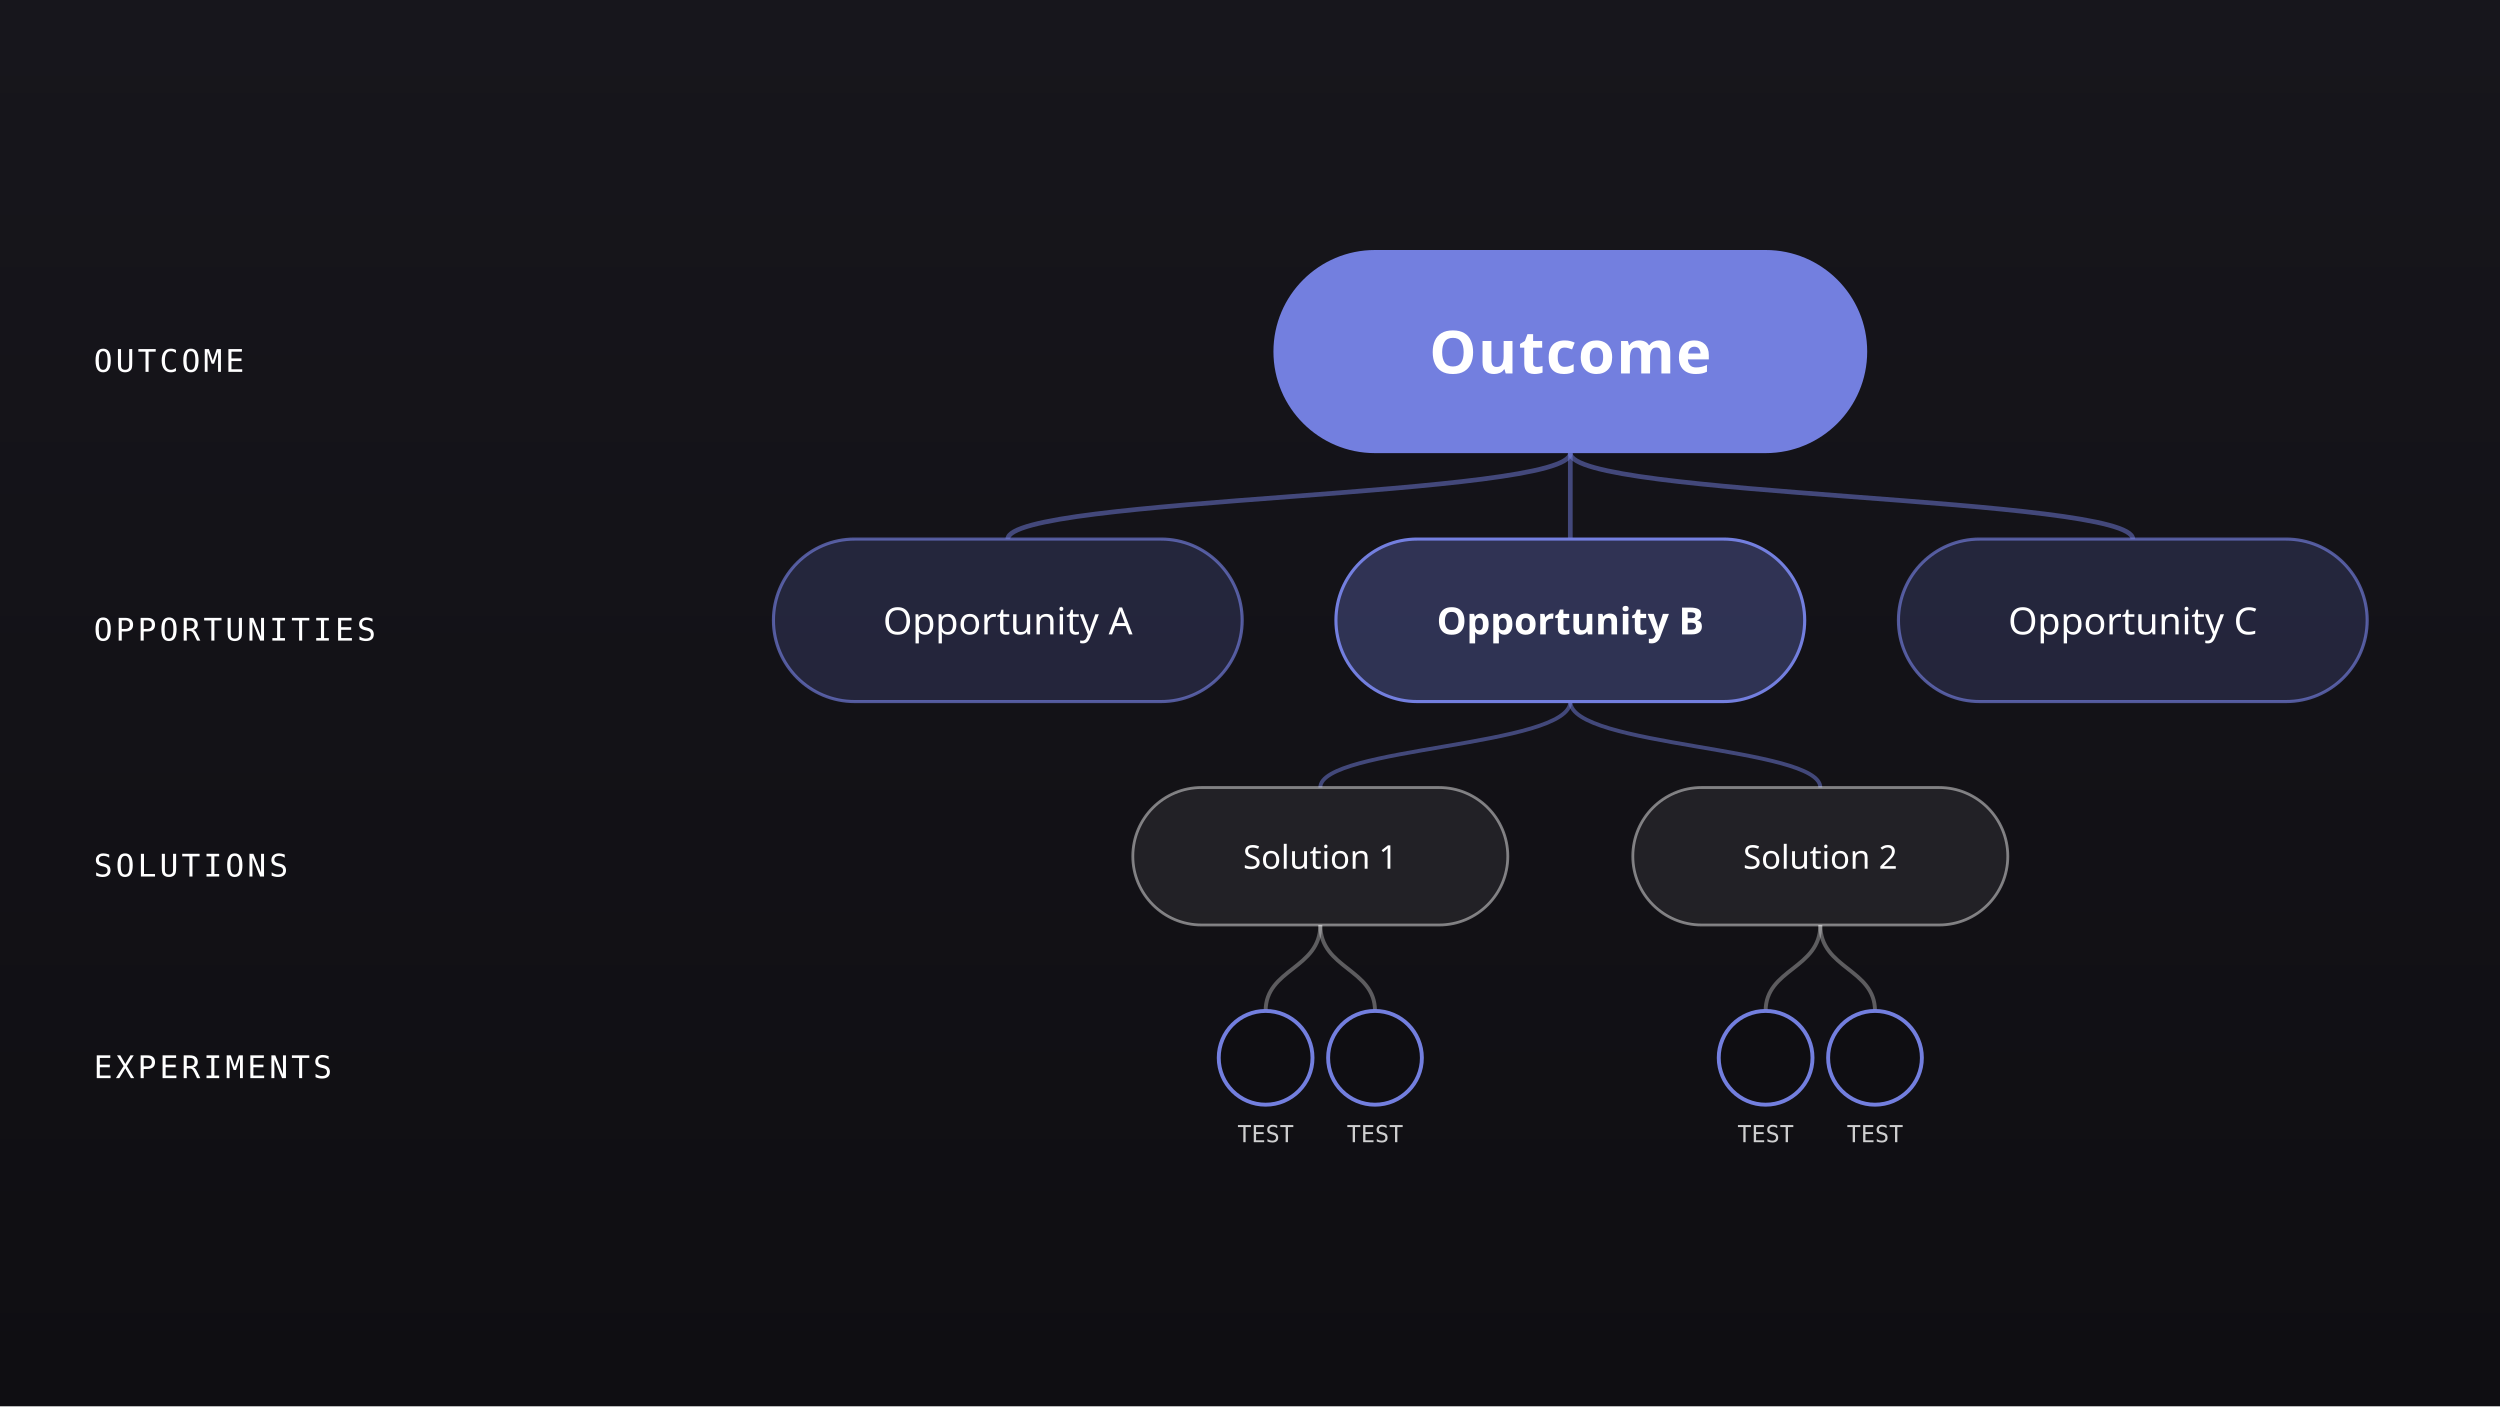
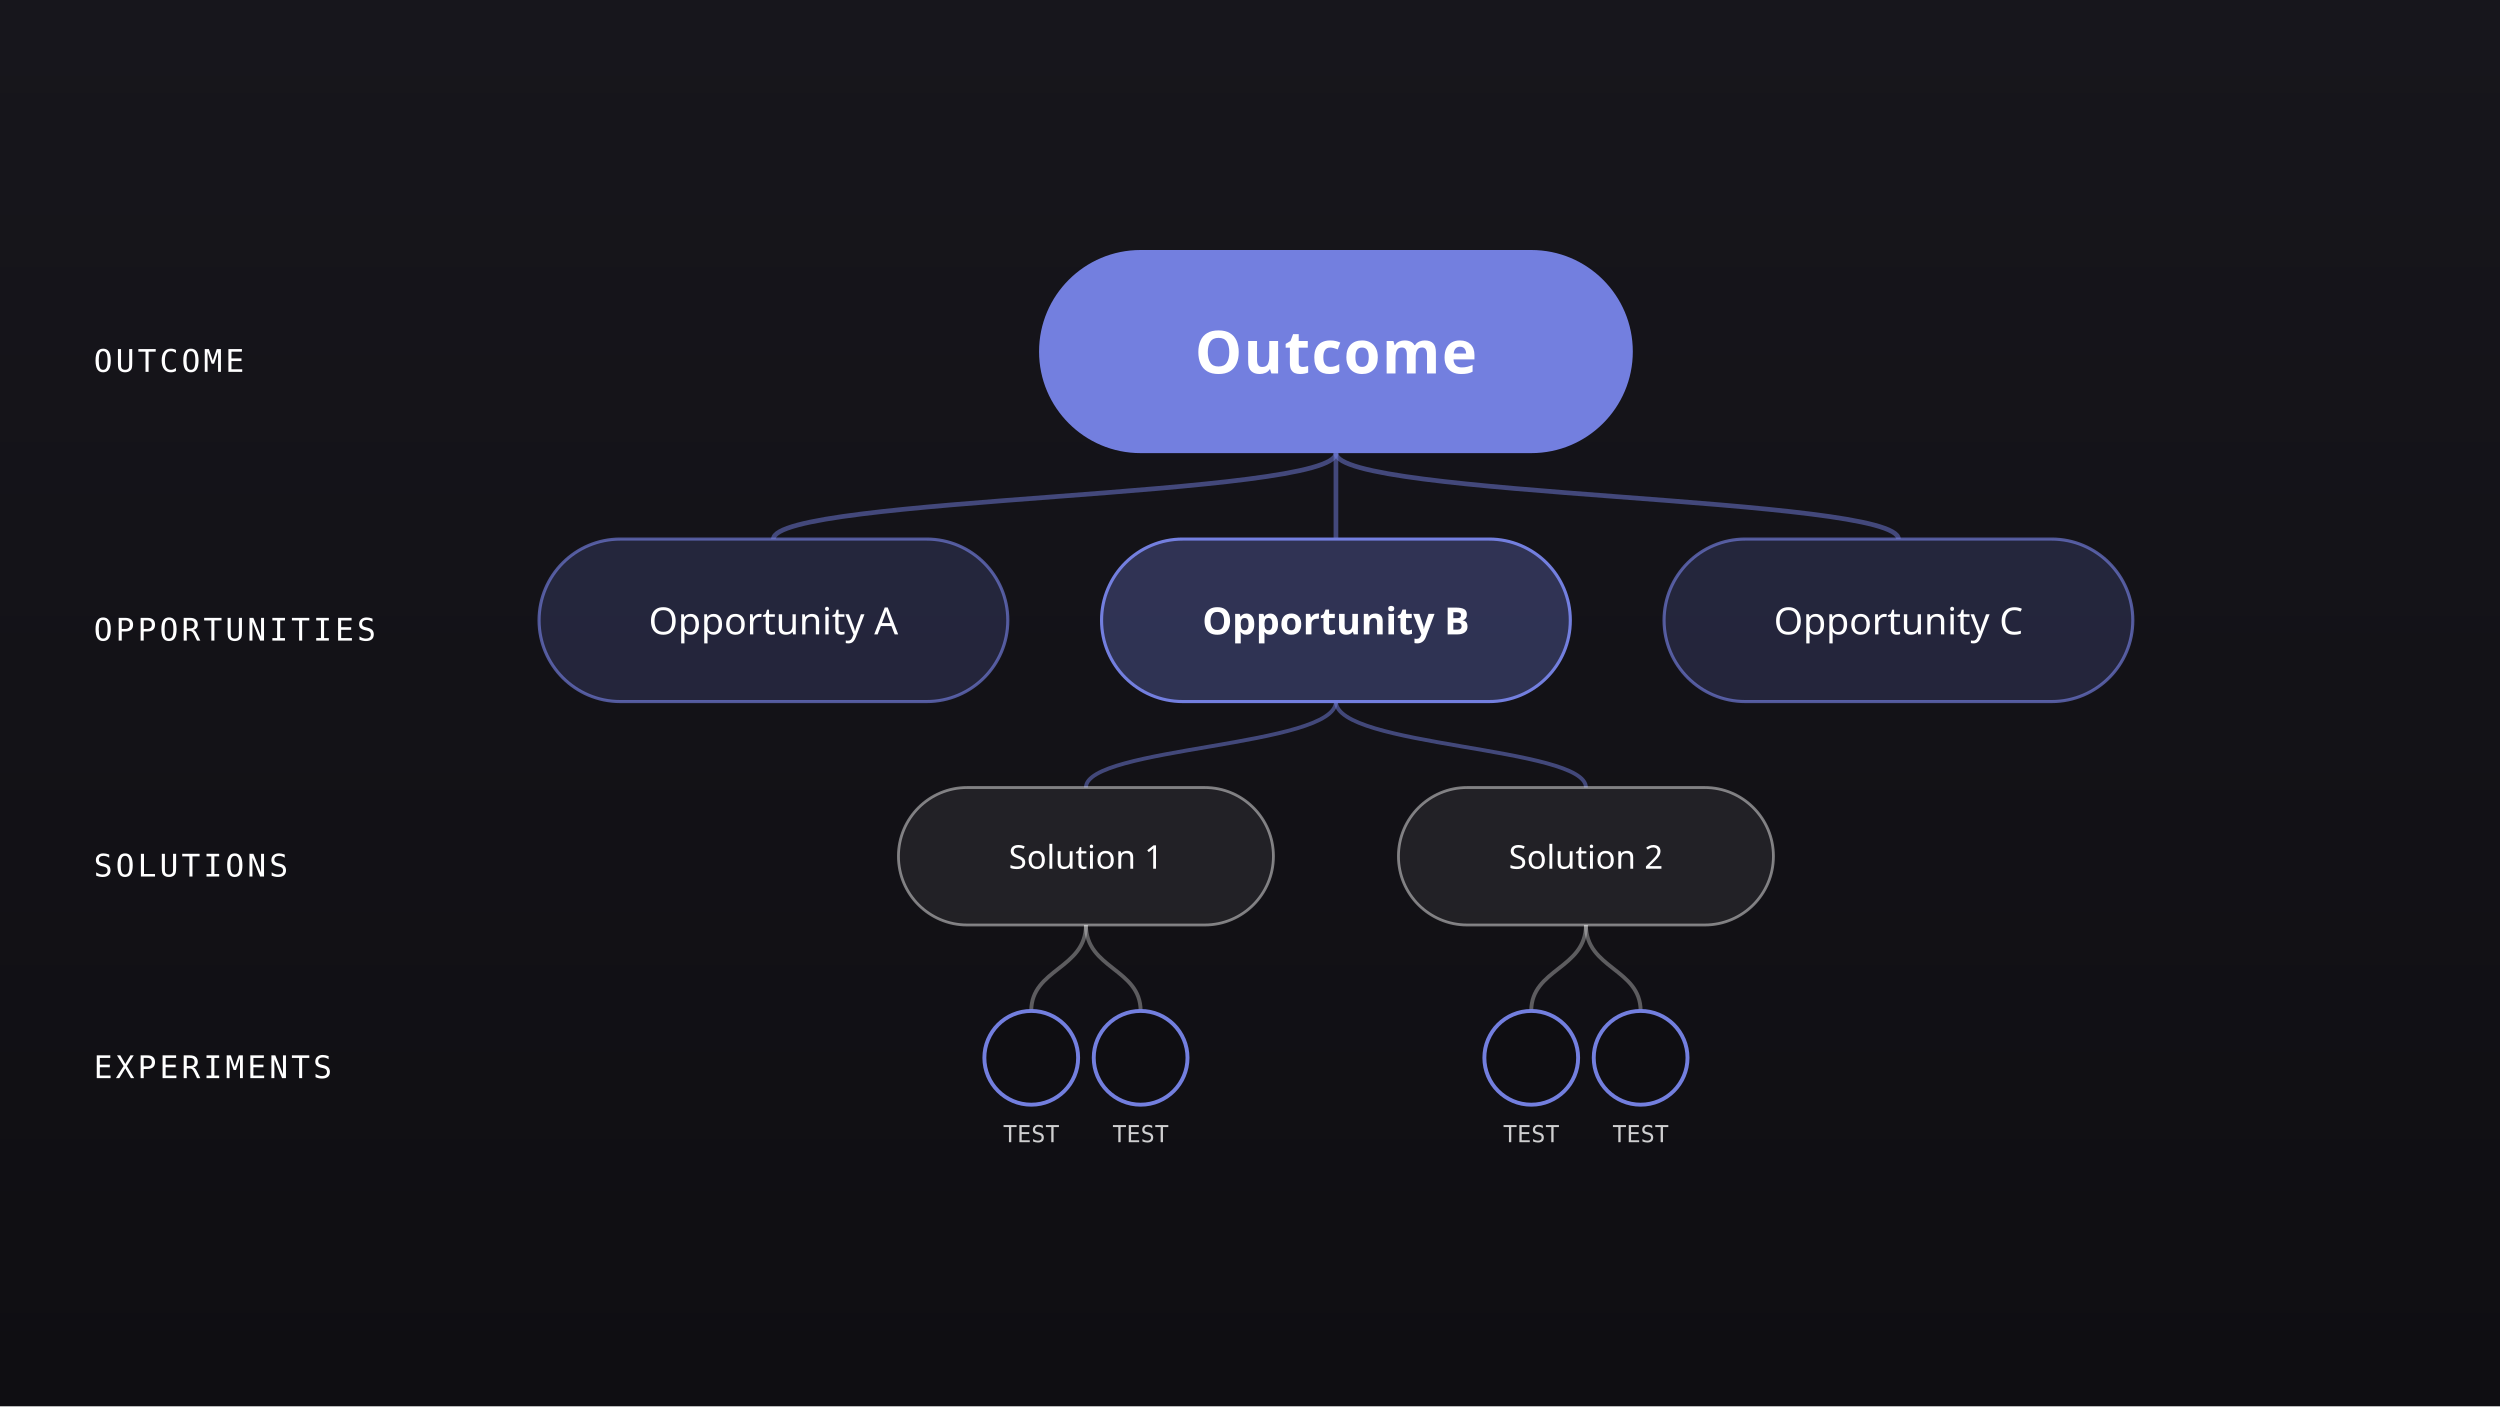
<svg xmlns="http://www.w3.org/2000/svg" viewBox="0 0 1600 900" font-family="'Instrument Sans',sans-serif">
  <defs>
    <linearGradient id="bg" x1="0" y1="0" x2="0" y2="1">
      <stop offset="0" stop-color="#17161c" />
      <stop offset="1" stop-color="#0f0e12" />
    </linearGradient>
  </defs>
  <rect width="1600" height="900" fill="url(#bg)" />
  <text x="60" y="238" fill="#fff" font-family="'Space Mono',monospace" font-size="20" letter-spacing="2">OUTCOME</text>
  <text x="60" y="410" fill="#fff" font-family="'Space Mono',monospace" font-size="20" letter-spacing="2">OPPORTUNITIES</text>
  <text x="60" y="561" fill="#fff" font-family="'Space Mono',monospace" font-size="20" letter-spacing="2">SOLUTIONS</text>
  <text x="60" y="690" fill="#fff" font-family="'Space Mono',monospace" font-size="20" letter-spacing="2">EXPERIMENTS</text>
  <g stroke="rgba(115,127,223,.5)" stroke-width="3" fill="none">
-     <path d="M1005,290 C1005,318 645,318 645,345" />
-     <path d="M1005,290 C1005,318 1005,318 1005,345" />
-     <path d="M1005,290 C1005,318 1365,318 1365,345" />
+     <path d="M855,290 C855,318 495,318 495,345" />
+     <path d="M855,290 C855,318 855,318 855,345" />
+     <path d="M855,290 C855,318 1215,318 1215,345" />
  </g>
  <g stroke="rgba(115,127,223,.5)" stroke-width="2.5" fill="none">
-     <path d="M1005,449 C1005,478 845,478 845,504" />
-     <path d="M1005,449 C1005,478 1165,478 1165,504" />
+     <path d="M855,449 C855,478 695,478 695,504" />
+     <path d="M855,449 C855,478 1015,478 1015,504" />
  </g>
  <g stroke="rgba(255,255,255,.32)" stroke-width="2.5" fill="none">
-     <path d="M845,592 C845,620 810,620 810,647" />
-     <path d="M845,592 C845,620 880,620 880,647" />
-     <path d="M1165,592 C1165,620 1130,620 1130,647" />
-     <path d="M1165,592 C1165,620 1200,620 1200,647" />
+     <path d="M695,592 C695,620 660,620 660,647" />
+     <path d="M695,592 C695,620 730,620 730,647" />
+     <path d="M1015,592 C1015,620 980,620 980,647" />
+     <path d="M1015,592 C1015,620 1050,620 1050,647" />
  </g>
-   <rect x="815" y="160" width="380" height="130" rx="65" fill="#737FDF" />
-   <text x="1005" y="239" fill="#fff" font-size="38" font-weight="700" text-anchor="middle" letter-spacing="1">Outcome</text>
+   <rect x="665" y="160" width="380" height="130" rx="65" fill="#737FDF" />
+   <text x="855" y="239" fill="#fff" font-size="38" font-weight="700" text-anchor="middle" letter-spacing="1">Outcome</text>
  <g>
-     <rect x="495" y="345" width="300" height="104" rx="52" fill="rgba(115,127,223,.18)" stroke="rgba(115,127,223,.65)" stroke-width="2" />
-     <text x="645" y="406" fill="#fff" font-size="24" text-anchor="middle">Opportunity A</text>
-     <rect x="855" y="345" width="300" height="104" rx="52" fill="rgba(115,127,223,.3)" stroke="#737FDF" stroke-width="2" />
-     <text x="1005" y="406" fill="#fff" font-size="24" font-weight="600" text-anchor="middle">Opportunity B</text>
-     <rect x="1215" y="345" width="300" height="104" rx="52" fill="rgba(115,127,223,.18)" stroke="rgba(115,127,223,.65)" stroke-width="2" />
-     <text x="1365" y="406" fill="#fff" font-size="24" text-anchor="middle">Opportunity C</text>
+     <rect x="345" y="345" width="300" height="104" rx="52" fill="rgba(115,127,223,.18)" stroke="rgba(115,127,223,.65)" stroke-width="2" />
+     <text x="495" y="406" fill="#fff" font-size="24" text-anchor="middle">Opportunity A</text>
+     <rect x="705" y="345" width="300" height="104" rx="52" fill="rgba(115,127,223,.3)" stroke="#737FDF" stroke-width="2" />
+     <text x="855" y="406" fill="#fff" font-size="24" font-weight="600" text-anchor="middle">Opportunity B</text>
+     <rect x="1065" y="345" width="300" height="104" rx="52" fill="rgba(115,127,223,.18)" stroke="rgba(115,127,223,.65)" stroke-width="2" />
+     <text x="1215" y="406" fill="#fff" font-size="24" text-anchor="middle">Opportunity C</text>
  </g>
  <g>
-     <rect x="725" y="504" width="240" height="88" rx="44" fill="rgba(255,255,255,.07)" stroke="rgba(255,255,255,.45)" stroke-width="1.8" />
-     <text x="845" y="556" fill="#fff" font-size="21" text-anchor="middle">Solution 1</text>
-     <rect x="1045" y="504" width="240" height="88" rx="44" fill="rgba(255,255,255,.07)" stroke="rgba(255,255,255,.45)" stroke-width="1.8" />
-     <text x="1165" y="556" fill="#fff" font-size="21" text-anchor="middle">Solution 2</text>
+     <rect x="575" y="504" width="240" height="88" rx="44" fill="rgba(255,255,255,.07)" stroke="rgba(255,255,255,.45)" stroke-width="1.8" />
+     <text x="695" y="556" fill="#fff" font-size="21" text-anchor="middle">Solution 1</text>
+     <rect x="895" y="504" width="240" height="88" rx="44" fill="rgba(255,255,255,.07)" stroke="rgba(255,255,255,.45)" stroke-width="1.8" />
+     <text x="1015" y="556" fill="#fff" font-size="21" text-anchor="middle">Solution 2</text>
  </g>
  <g fill="#0f0e12" stroke="#737FDF" stroke-width="2.5">
-     <circle cx="810" cy="677" r="30" />
-     <circle cx="880" cy="677" r="30" />
-     <circle cx="1130" cy="677" r="30" />
-     <circle cx="1200" cy="677" r="30" />
+     <circle cx="660" cy="677" r="30" />
+     <circle cx="730" cy="677" r="30" />
+     <circle cx="980" cy="677" r="30" />
+     <circle cx="1050" cy="677" r="30" />
  </g>
  <g fill="rgba(255,255,255,.8)" font-family="'Space Mono',monospace" font-size="15" text-anchor="middle">
-     <text x="810" y="731">TEST</text>
-     <text x="880" y="731">TEST</text>
-     <text x="1130" y="731">TEST</text>
-     <text x="1200" y="731">TEST</text>
+     <text x="660" y="731">TEST</text>
+     <text x="730" y="731">TEST</text>
+     <text x="980" y="731">TEST</text>
+     <text x="1050" y="731">TEST</text>
  </g>
</svg>
